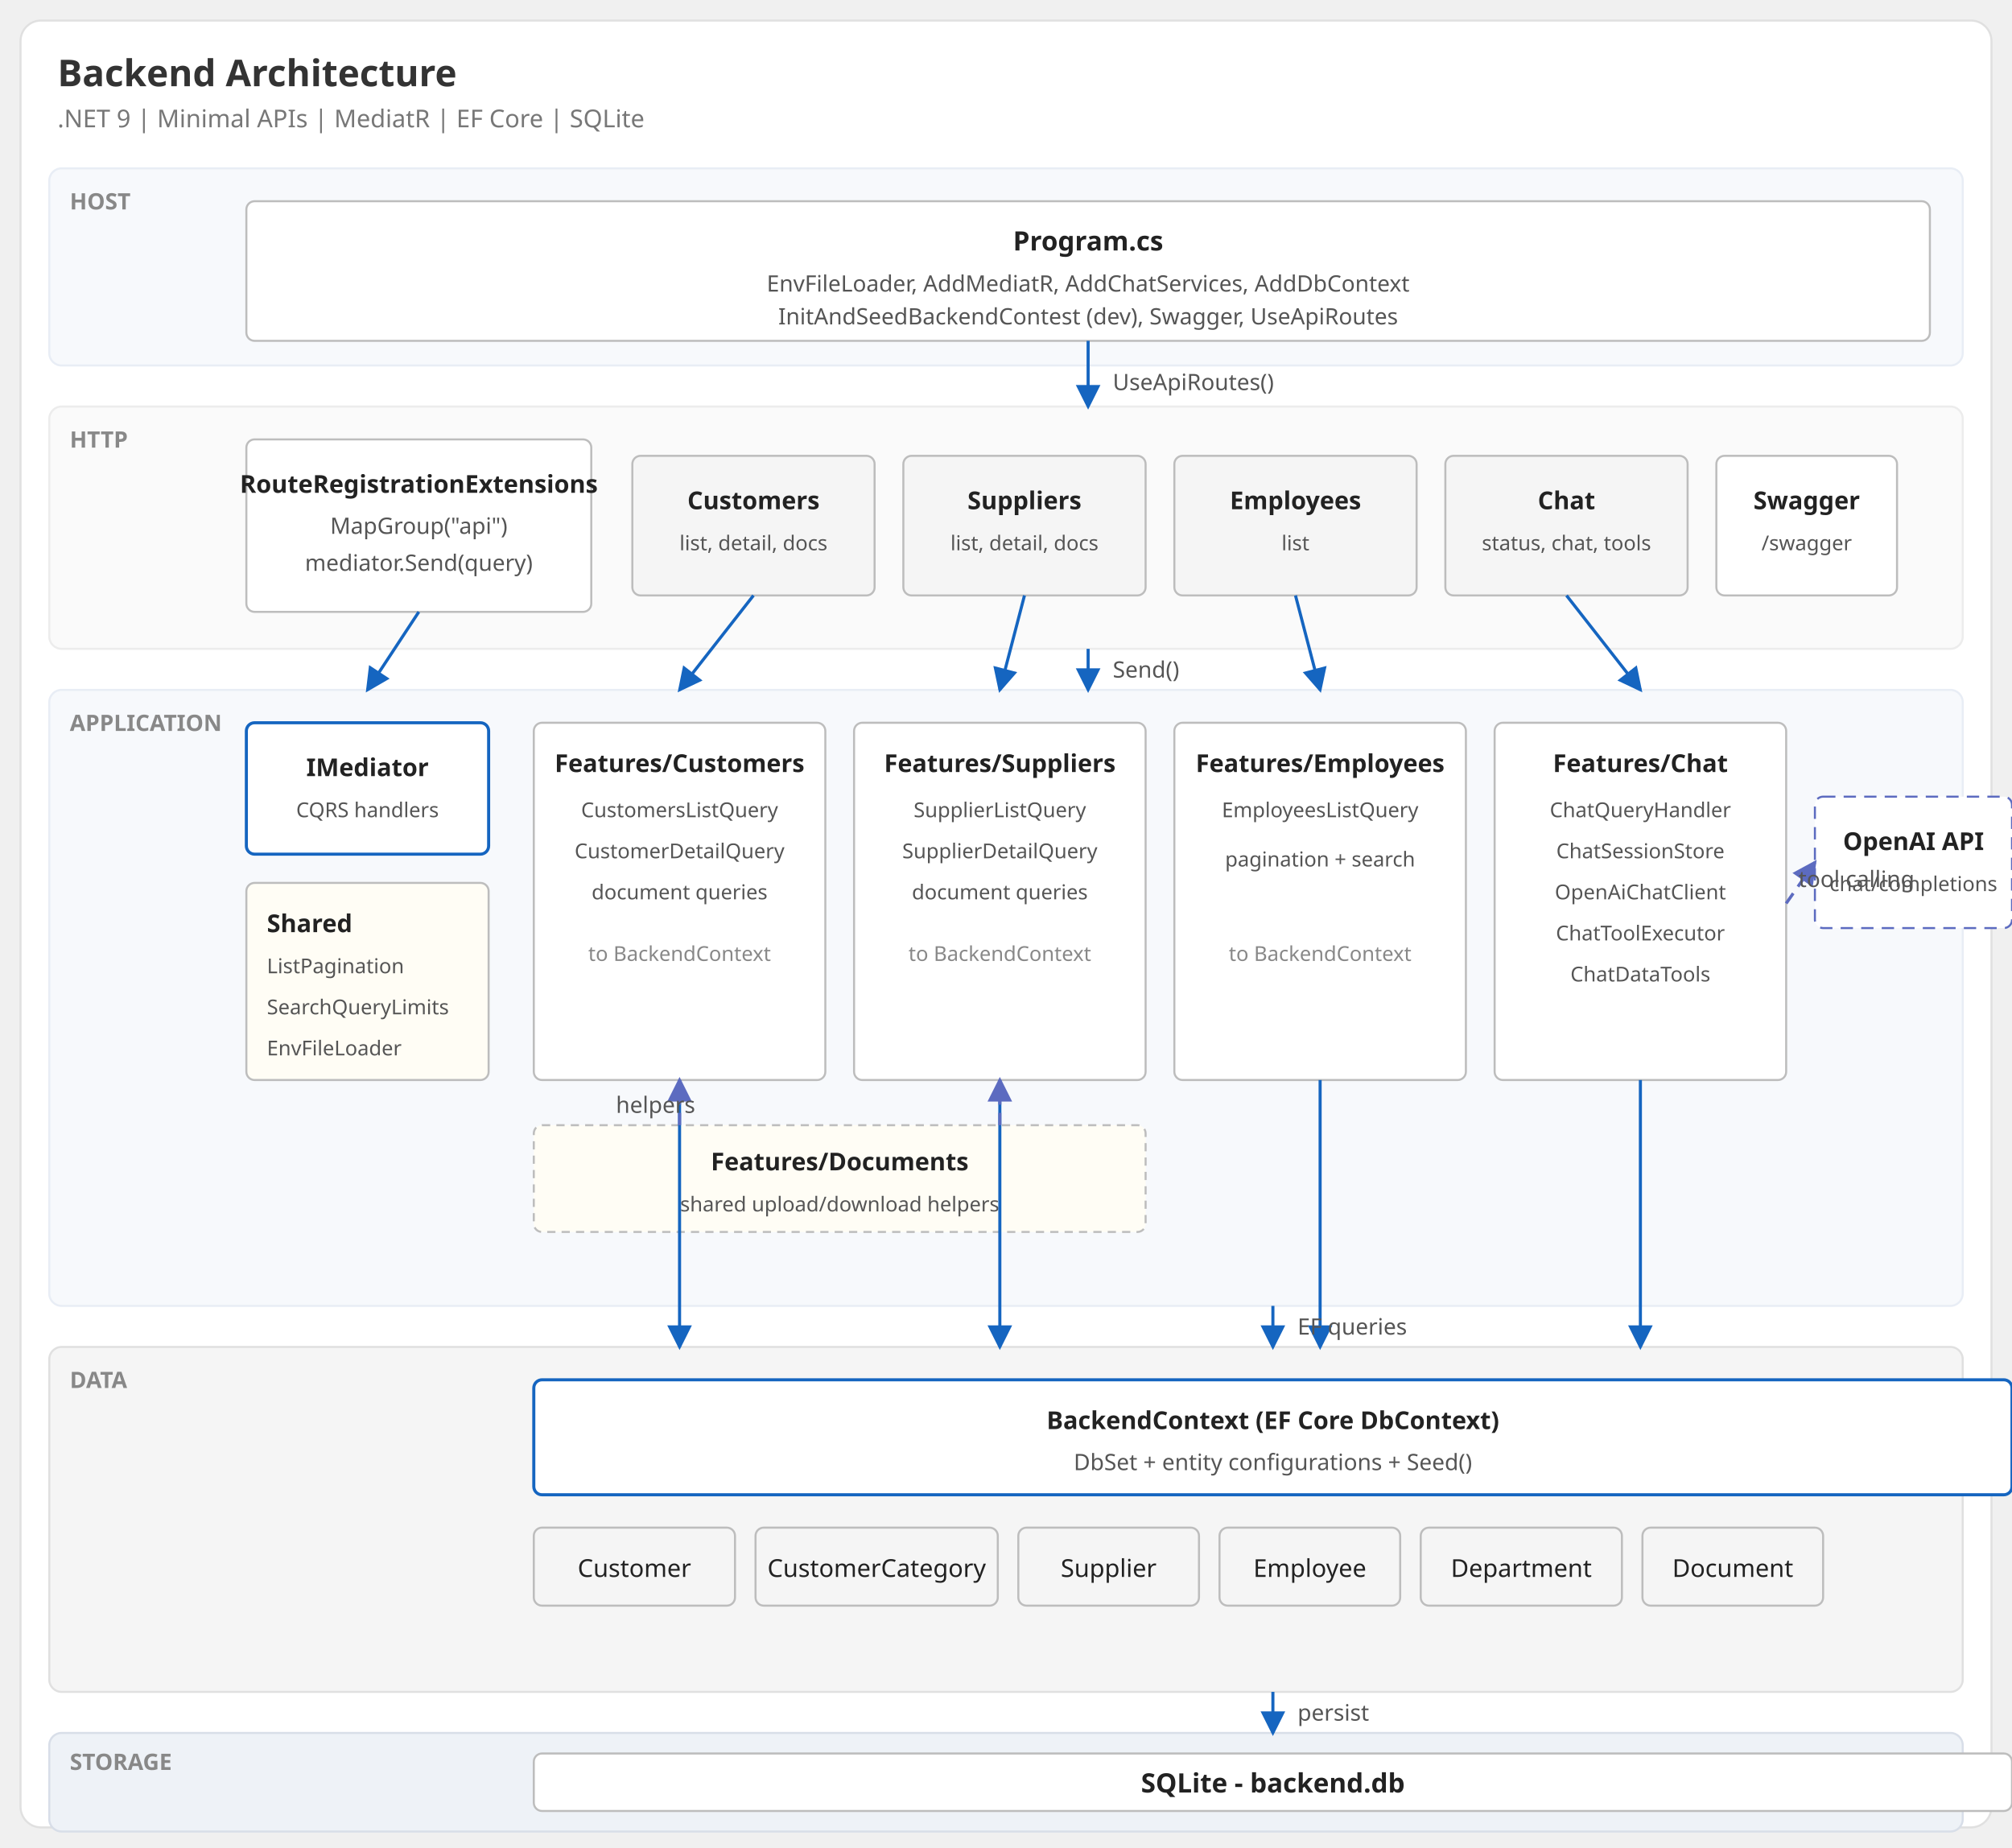
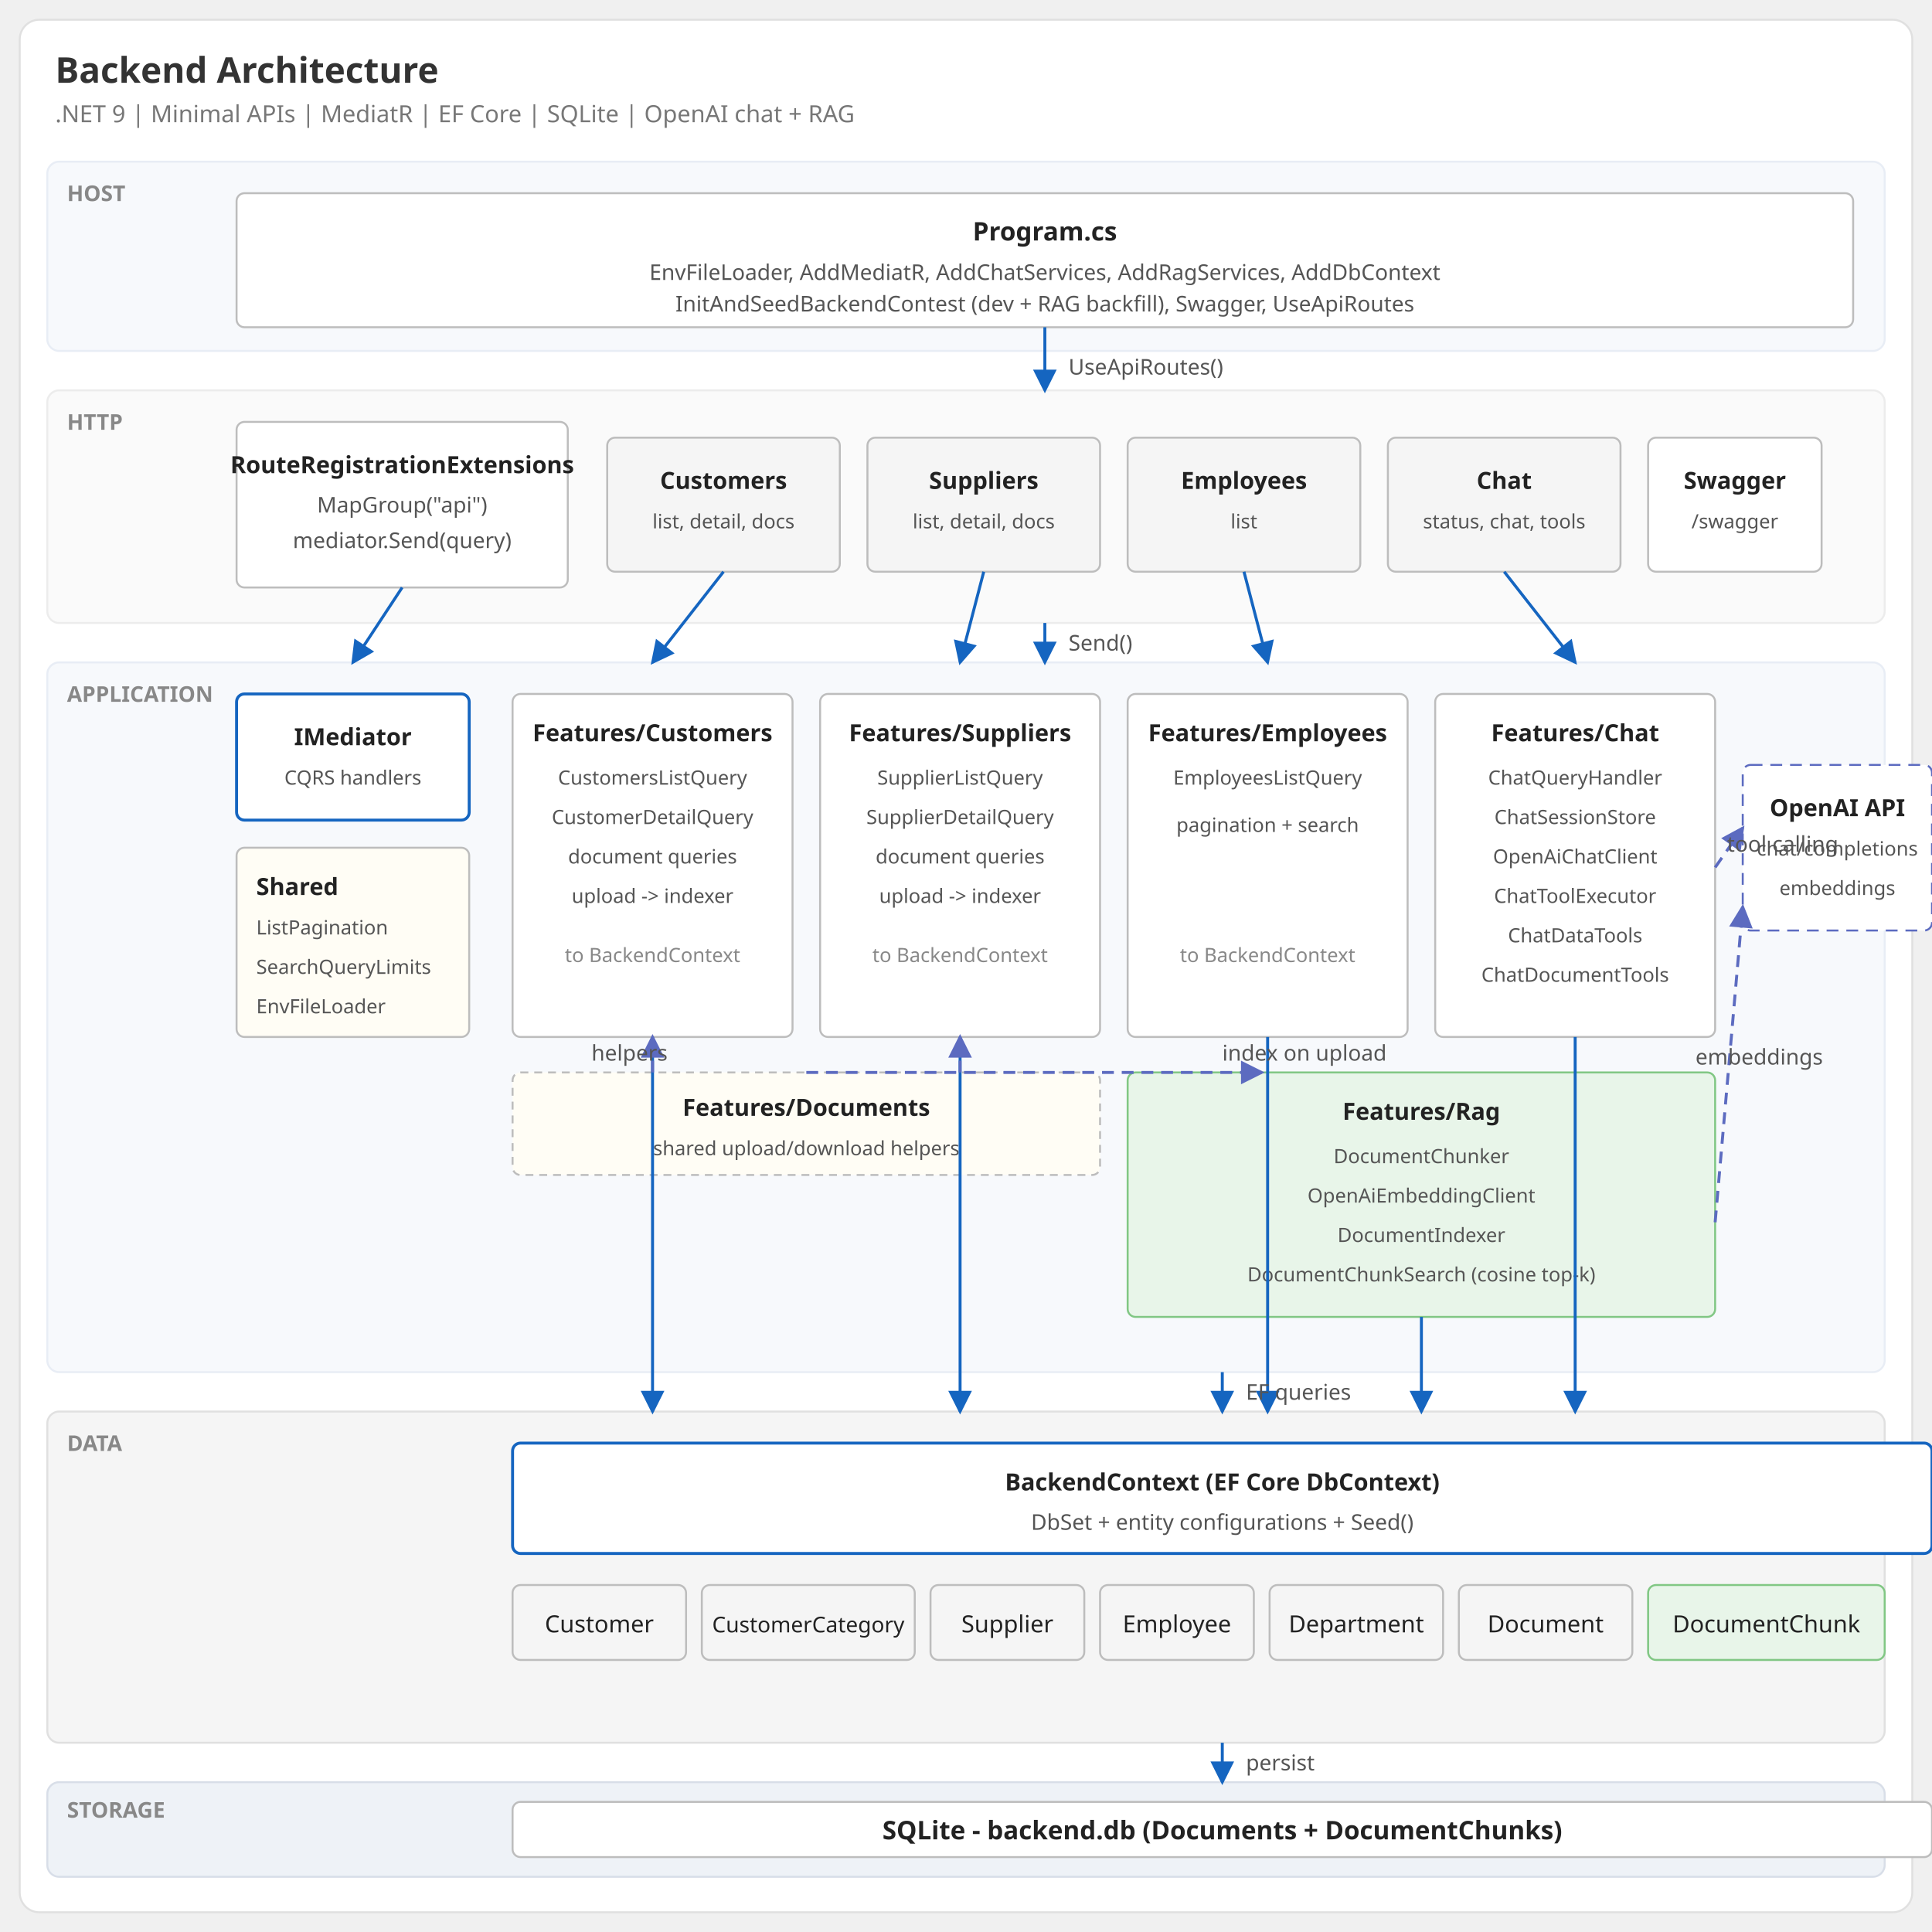
- <svg xmlns="http://www.w3.org/2000/svg" viewBox="0 0 980 900" role="img" aria-labelledby="backend-arch-title backend-arch-desc">
+ <svg xmlns="http://www.w3.org/2000/svg" viewBox="0 0 980 980" role="img" aria-labelledby="backend-arch-title backend-arch-desc">
  <defs>
    <marker id="be-arrow-solid" markerWidth="8" markerHeight="8" refX="7" refY="4" orient="auto">
      <path d="M0,0 L8,4 L0,8 Z" fill="#1565c0" />
    </marker>
    <marker id="be-arrow-dashed" markerWidth="8" markerHeight="8" refX="7" refY="4" orient="auto">
      <path d="M0,0 L8,4 L0,8 Z" fill="#5c6bc0" />
    </marker>
  </defs>
-   <rect x="10" y="10" width="960" height="880" rx="10" fill="#ffffff" stroke="#e0e0e0" />
+   <rect x="10" y="10" width="960" height="960" rx="10" fill="#ffffff" stroke="#e0e0e0" />
  <text x="28" y="42" font-family="Segoe UI, system-ui, sans-serif" font-size="18" font-weight="600" fill="#333333">Backend Architecture</text>
-   <text x="28" y="62" font-family="Segoe UI, system-ui, sans-serif" font-size="12" fill="#777777">.NET 9 | Minimal APIs | MediatR | EF Core | SQLite</text>
+   <text x="28" y="62" font-family="Segoe UI, system-ui, sans-serif" font-size="12" fill="#777777">.NET 9 | Minimal APIs | MediatR | EF Core | SQLite | OpenAI chat + RAG</text>
  <rect x="24" y="82" width="932" height="96" rx="6" fill="#f7f9fc" stroke="#e8edf5" />
  <rect x="24" y="198" width="932" height="118" rx="6" fill="#fafafa" stroke="#ececec" />
-   <rect x="24" y="336" width="932" height="300" rx="6" fill="#f7f9fc" stroke="#e8edf5" />
-   <rect x="24" y="656" width="932" height="168" rx="6" fill="#f5f5f5" stroke="#e0e0e0" />
-   <rect x="24" y="844" width="932" height="48" rx="6" fill="#eef2f7" stroke="#d8dee8" />
+   <rect x="24" y="336" width="932" height="360" rx="6" fill="#f7f9fc" stroke="#e8edf5" />
+   <rect x="24" y="716" width="932" height="168" rx="6" fill="#f5f5f5" stroke="#e0e0e0" />
+   <rect x="24" y="904" width="932" height="48" rx="6" fill="#eef2f7" stroke="#d8dee8" />
  <g font-family="Segoe UI, system-ui, sans-serif" font-size="11" font-weight="600" fill="#888888">
    <text x="34" y="102">HOST</text>
    <text x="34" y="218">HTTP</text>
    <text x="34" y="356">APPLICATION</text>
-     <text x="34" y="676">DATA</text>
-     <text x="34" y="862">STORAGE</text>
+     <text x="34" y="736">DATA</text>
+     <text x="34" y="922">STORAGE</text>
  </g>
  <g font-family="Segoe UI, system-ui, sans-serif" fill="#222222" text-anchor="middle">
    <rect x="120" y="98" width="820" height="68" rx="4" fill="#ffffff" stroke="#bdbdbd" />
    <text x="530" y="122" font-size="13" font-weight="600">Program.cs</text>
-     <text x="530" y="142" font-size="11" fill="#555555">EnvFileLoader, AddMediatR, AddChatServices, AddDbContext</text>
-     <text x="530" y="158" font-size="11" fill="#555555">InitAndSeedBackendContest (dev), Swagger, UseApiRoutes</text>
+     <text x="530" y="142" font-size="11" fill="#555555">EnvFileLoader, AddMediatR, AddChatServices, AddRagServices, AddDbContext</text>
+     <text x="530" y="158" font-size="11" fill="#555555">InitAndSeedBackendContest (dev + RAG backfill), Swagger, UseApiRoutes</text>
  </g>
  <g font-family="Segoe UI, system-ui, sans-serif" font-size="12" fill="#222222" text-anchor="middle">
    <rect x="120" y="214" width="168" height="84" rx="4" fill="#ffffff" stroke="#bdbdbd" />
    <text x="204" y="240" font-weight="600">RouteRegistrationExtensions</text>
    <text x="204" y="260" font-size="11" fill="#555555">MapGroup("api")</text>
    <text x="204" y="278" font-size="11" fill="#555555">mediator.Send(query)</text>
    <rect x="308" y="222" width="118" height="68" rx="4" fill="#f5f5f5" stroke="#bdbdbd" />
    <text x="367" y="248" font-weight="600">Customers</text>
    <text x="367" y="268" font-size="10" fill="#555555">list, detail, docs</text>
    <rect x="440" y="222" width="118" height="68" rx="4" fill="#f5f5f5" stroke="#bdbdbd" />
    <text x="499" y="248" font-weight="600">Suppliers</text>
    <text x="499" y="268" font-size="10" fill="#555555">list, detail, docs</text>
    <rect x="572" y="222" width="118" height="68" rx="4" fill="#f5f5f5" stroke="#bdbdbd" />
    <text x="631" y="248" font-weight="600">Employees</text>
    <text x="631" y="268" font-size="10" fill="#555555">list</text>
    <rect x="704" y="222" width="118" height="68" rx="4" fill="#f5f5f5" stroke="#bdbdbd" />
    <text x="763" y="248" font-weight="600">Chat</text>
    <text x="763" y="268" font-size="10" fill="#555555">status, chat, tools</text>
    <rect x="836" y="222" width="88" height="68" rx="4" fill="#ffffff" stroke="#bdbdbd" />
    <text x="880" y="248" font-weight="600">Swagger</text>
    <text x="880" y="268" font-size="10" fill="#555555">/swagger</text>
  </g>
  <g font-family="Segoe UI, system-ui, sans-serif" font-size="12" fill="#222222" text-anchor="middle">
    <rect x="120" y="352" width="118" height="64" rx="4" fill="#ffffff" stroke="#1565c0" stroke-width="1.5" />
    <text x="179" y="378" font-weight="600">IMediator</text>
    <text x="179" y="398" font-size="10" fill="#555555">CQRS handlers</text>
    <rect x="120" y="430" width="118" height="96" rx="4" fill="#fffdf5" stroke="#bdbdbd" />
    <text x="130" y="454" text-anchor="start" font-weight="600">Shared</text>
    <text x="130" y="474" text-anchor="start" font-size="10" fill="#555555">ListPagination</text>
    <text x="130" y="494" text-anchor="start" font-size="10" fill="#555555">SearchQueryLimits</text>
    <text x="130" y="514" text-anchor="start" font-size="10" fill="#555555">EnvFileLoader</text>
    <rect x="260" y="352" width="142" height="174" rx="4" fill="#ffffff" stroke="#bdbdbd" />
    <text x="331" y="376" font-weight="600">Features/Customers</text>
    <text x="331" y="398" font-size="10" fill="#555555">CustomersListQuery</text>
    <text x="331" y="418" font-size="10" fill="#555555">CustomerDetailQuery</text>
    <text x="331" y="438" font-size="10" fill="#555555">document queries</text>
-     <text x="331" y="468" font-size="10" fill="#888888">to BackendContext</text>
+     <text x="331" y="458" font-size="10" fill="#555555">upload -&gt; indexer</text>
+     <text x="331" y="488" font-size="10" fill="#888888">to BackendContext</text>
    <rect x="416" y="352" width="142" height="174" rx="4" fill="#ffffff" stroke="#bdbdbd" />
    <text x="487" y="376" font-weight="600">Features/Suppliers</text>
    <text x="487" y="398" font-size="10" fill="#555555">SupplierListQuery</text>
    <text x="487" y="418" font-size="10" fill="#555555">SupplierDetailQuery</text>
    <text x="487" y="438" font-size="10" fill="#555555">document queries</text>
-     <text x="487" y="468" font-size="10" fill="#888888">to BackendContext</text>
+     <text x="487" y="458" font-size="10" fill="#555555">upload -&gt; indexer</text>
+     <text x="487" y="488" font-size="10" fill="#888888">to BackendContext</text>
    <rect x="572" y="352" width="142" height="174" rx="4" fill="#ffffff" stroke="#bdbdbd" />
    <text x="643" y="376" font-weight="600">Features/Employees</text>
    <text x="643" y="398" font-size="10" fill="#555555">EmployeesListQuery</text>
    <text x="643" y="422" font-size="10" fill="#555555">pagination + search</text>
-     <text x="643" y="468" font-size="10" fill="#888888">to BackendContext</text>
+     <text x="643" y="488" font-size="10" fill="#888888">to BackendContext</text>
    <rect x="728" y="352" width="142" height="174" rx="4" fill="#ffffff" stroke="#bdbdbd" />
    <text x="799" y="376" font-weight="600">Features/Chat</text>
    <text x="799" y="398" font-size="10" fill="#555555">ChatQueryHandler</text>
    <text x="799" y="418" font-size="10" fill="#555555">ChatSessionStore</text>
    <text x="799" y="438" font-size="10" fill="#555555">OpenAiChatClient</text>
    <text x="799" y="458" font-size="10" fill="#555555">ChatToolExecutor</text>
    <text x="799" y="478" font-size="10" fill="#555555">ChatDataTools</text>
-     <rect x="884" y="388" width="96" height="64" rx="4" fill="#ffffff" stroke="#5c6bc0" stroke-dasharray="6 4" />
+     <text x="799" y="498" font-size="10" fill="#555555">ChatDocumentTools</text>
+     <rect x="260" y="544" width="298" height="52" rx="4" fill="#fffdf5" stroke="#bdbdbd" stroke-dasharray="4 3" />
+     <text x="409" y="566" font-weight="600">Features/Documents</text>
+     <text x="409" y="586" font-size="10" fill="#555555">shared upload/download helpers</text>
+     <rect x="572" y="544" width="298" height="124" rx="4" fill="#e8f5e9" stroke="#81c784" />
+     <text x="721" y="568" font-weight="600">Features/Rag</text>
+     <text x="721" y="590" font-size="10" fill="#555555">DocumentChunker</text>
+     <text x="721" y="610" font-size="10" fill="#555555">OpenAiEmbeddingClient</text>
+     <text x="721" y="630" font-size="10" fill="#555555">DocumentIndexer</text>
+     <text x="721" y="650" font-size="10" fill="#555555">DocumentChunkSearch (cosine top-k)</text>
+     <rect x="884" y="388" width="96" height="84" rx="4" fill="#ffffff" stroke="#5c6bc0" stroke-dasharray="6 4" />
    <text x="932" y="414" font-weight="600">OpenAI API</text>
    <text x="932" y="434" font-size="10" fill="#555555">chat/completions</text>
-     <rect x="260" y="548" width="298" height="52" rx="4" fill="#fffdf5" stroke="#bdbdbd" stroke-dasharray="4 3" />
-     <text x="409" y="570" font-weight="600">Features/Documents</text>
-     <text x="409" y="590" font-size="10" fill="#555555">shared upload/download helpers</text>
+     <text x="932" y="454" font-size="10" fill="#555555">embeddings</text>
  </g>
  <g font-family="Segoe UI, system-ui, sans-serif" font-size="12" fill="#222222" text-anchor="middle">
-     <rect x="260" y="672" width="720" height="56" rx="4" fill="#ffffff" stroke="#1565c0" stroke-width="1.5" />
-     <text x="620" y="696" font-weight="600">BackendContext (EF Core DbContext)</text>
-     <text x="620" y="716" font-size="11" fill="#555555">DbSet + entity configurations + Seed()</text>
-     <rect x="260" y="744" width="98" height="38" rx="4" fill="#f5f5f5" stroke="#bdbdbd" />
-     <text x="309" y="768">Customer</text>
-     <rect x="368" y="744" width="118" height="38" rx="4" fill="#f5f5f5" stroke="#bdbdbd" />
-     <text x="427" y="768">CustomerCategory</text>
-     <rect x="496" y="744" width="88" height="38" rx="4" fill="#f5f5f5" stroke="#bdbdbd" />
-     <text x="540" y="768">Supplier</text>
-     <rect x="594" y="744" width="88" height="38" rx="4" fill="#f5f5f5" stroke="#bdbdbd" />
-     <text x="638" y="768">Employee</text>
-     <rect x="692" y="744" width="98" height="38" rx="4" fill="#f5f5f5" stroke="#bdbdbd" />
-     <text x="741" y="768">Department</text>
-     <rect x="800" y="744" width="88" height="38" rx="4" fill="#f5f5f5" stroke="#bdbdbd" />
-     <text x="844" y="768">Document</text>
+     <rect x="260" y="732" width="720" height="56" rx="4" fill="#ffffff" stroke="#1565c0" stroke-width="1.5" />
+     <text x="620" y="756" font-weight="600">BackendContext (EF Core DbContext)</text>
+     <text x="620" y="776" font-size="11" fill="#555555">DbSet + entity configurations + Seed()</text>
+     <rect x="260" y="804" width="88" height="38" rx="4" fill="#f5f5f5" stroke="#bdbdbd" />
+     <text x="304" y="828">Customer</text>
+     <rect x="356" y="804" width="108" height="38" rx="4" fill="#f5f5f5" stroke="#bdbdbd" />
+     <text x="410" y="828" font-size="11">CustomerCategory</text>
+     <rect x="472" y="804" width="78" height="38" rx="4" fill="#f5f5f5" stroke="#bdbdbd" />
+     <text x="511" y="828">Supplier</text>
+     <rect x="558" y="804" width="78" height="38" rx="4" fill="#f5f5f5" stroke="#bdbdbd" />
+     <text x="597" y="828">Employee</text>
+     <rect x="644" y="804" width="88" height="38" rx="4" fill="#f5f5f5" stroke="#bdbdbd" />
+     <text x="688" y="828">Department</text>
+     <rect x="740" y="804" width="88" height="38" rx="4" fill="#f5f5f5" stroke="#bdbdbd" />
+     <text x="784" y="828">Document</text>
+     <rect x="836" y="804" width="120" height="38" rx="4" fill="#e8f5e9" stroke="#81c784" />
+     <text x="896" y="828">DocumentChunk</text>
  </g>
  <g font-family="Segoe UI, system-ui, sans-serif" font-size="13" fill="#222222" text-anchor="middle">
-     <rect x="260" y="854" width="720" height="28" rx="4" fill="#ffffff" stroke="#bdbdbd" />
-     <text x="620" y="873" font-weight="600">SQLite - backend.db</text>
+     <rect x="260" y="914" width="720" height="28" rx="4" fill="#ffffff" stroke="#bdbdbd" />
+     <text x="620" y="933" font-weight="600">SQLite - backend.db (Documents + DocumentChunks)</text>
  </g>
  <g stroke="#1565c0" stroke-width="1.5" fill="none">
    <line x1="530" y1="166" x2="530" y2="198" marker-end="url(#be-arrow-solid)" />
    <line x1="530" y1="316" x2="530" y2="336" marker-end="url(#be-arrow-solid)" />
-     <line x1="620" y1="636" x2="620" y2="656" marker-end="url(#be-arrow-solid)" />
-     <line x1="620" y1="824" x2="620" y2="844" marker-end="url(#be-arrow-solid)" />
+     <line x1="620" y1="696" x2="620" y2="716" marker-end="url(#be-arrow-solid)" />
+     <line x1="620" y1="884" x2="620" y2="904" marker-end="url(#be-arrow-solid)" />
    <line x1="204" y1="298" x2="179" y2="336" marker-end="url(#be-arrow-solid)" />
    <line x1="367" y1="290" x2="331" y2="336" marker-end="url(#be-arrow-solid)" />
    <line x1="499" y1="290" x2="487" y2="336" marker-end="url(#be-arrow-solid)" />
    <line x1="631" y1="290" x2="643" y2="336" marker-end="url(#be-arrow-solid)" />
    <line x1="763" y1="290" x2="799" y2="336" marker-end="url(#be-arrow-solid)" />
-     <line x1="331" y1="526" x2="331" y2="656" marker-end="url(#be-arrow-solid)" />
-     <line x1="487" y1="526" x2="487" y2="656" marker-end="url(#be-arrow-solid)" />
-     <line x1="643" y1="526" x2="643" y2="656" marker-end="url(#be-arrow-solid)" />
-     <line x1="799" y1="526" x2="799" y2="656" marker-end="url(#be-arrow-solid)" />
+     <line x1="331" y1="526" x2="331" y2="716" marker-end="url(#be-arrow-solid)" />
+     <line x1="487" y1="526" x2="487" y2="716" marker-end="url(#be-arrow-solid)" />
+     <line x1="643" y1="526" x2="643" y2="716" marker-end="url(#be-arrow-solid)" />
+     <line x1="799" y1="526" x2="799" y2="716" marker-end="url(#be-arrow-solid)" />
+     <line x1="721" y1="668" x2="721" y2="716" marker-end="url(#be-arrow-solid)" />
  </g>
  <g stroke="#5c6bc0" stroke-width="1.5" stroke-dasharray="6 4" fill="none">
    <line x1="870" y1="440" x2="884" y2="420" marker-end="url(#be-arrow-dashed)" />
-     <line x1="331" y1="548" x2="331" y2="526" marker-end="url(#be-arrow-dashed)" />
-     <line x1="487" y1="548" x2="487" y2="526" marker-end="url(#be-arrow-dashed)" />
+     <line x1="870" y1="620" x2="884" y2="460" marker-end="url(#be-arrow-dashed)" />
+     <line x1="331" y1="544" x2="331" y2="526" marker-end="url(#be-arrow-dashed)" />
+     <line x1="487" y1="544" x2="487" y2="526" marker-end="url(#be-arrow-dashed)" />
+     <line x1="409" y1="544" x2="640" y2="544" marker-end="url(#be-arrow-dashed)" />
  </g>
  <g font-family="Segoe UI, system-ui, sans-serif" font-size="11" fill="#555555">
    <text x="542" y="190">UseApiRoutes()</text>
    <text x="542" y="330">Send()</text>
-     <text x="632" y="650">EF queries</text>
-     <text x="632" y="838">persist</text>
+     <text x="632" y="710">EF queries</text>
+     <text x="632" y="898">persist</text>
    <text x="876" y="432">tool calling</text>
-     <text x="300" y="542">helpers</text>
+     <text x="860" y="540">embeddings</text>
+     <text x="300" y="538">helpers</text>
+     <text x="620" y="538">index on upload</text>
  </g>
</svg>
